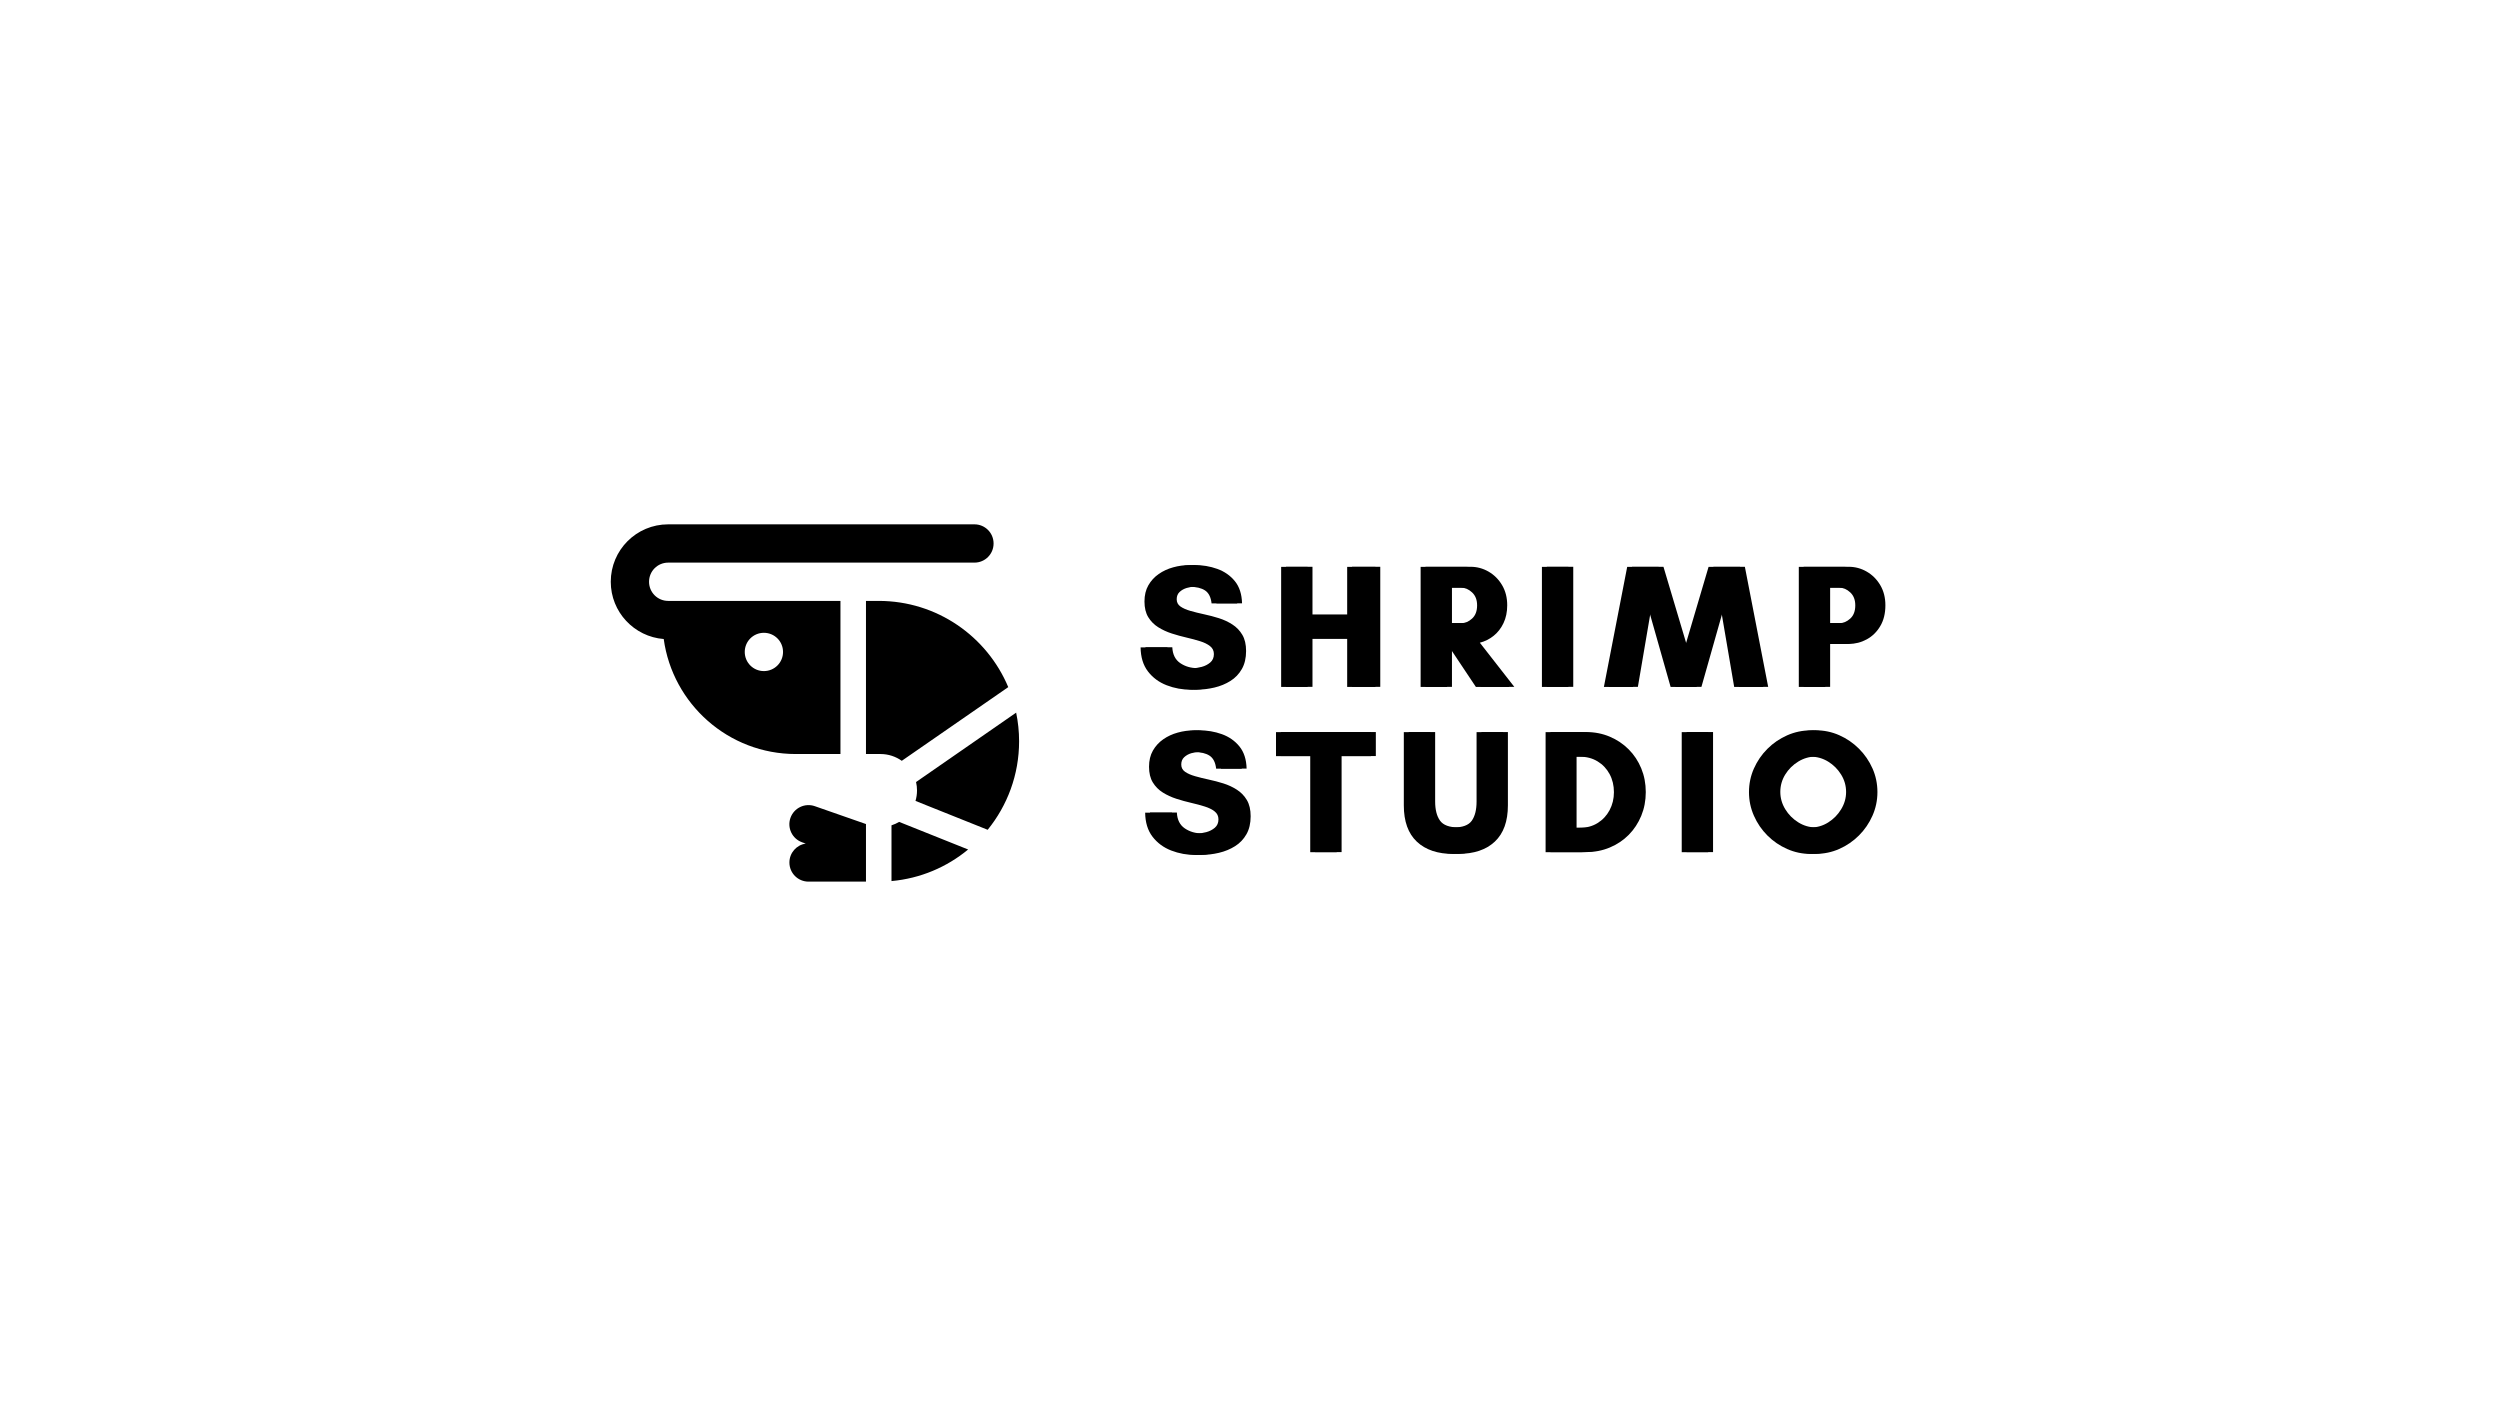
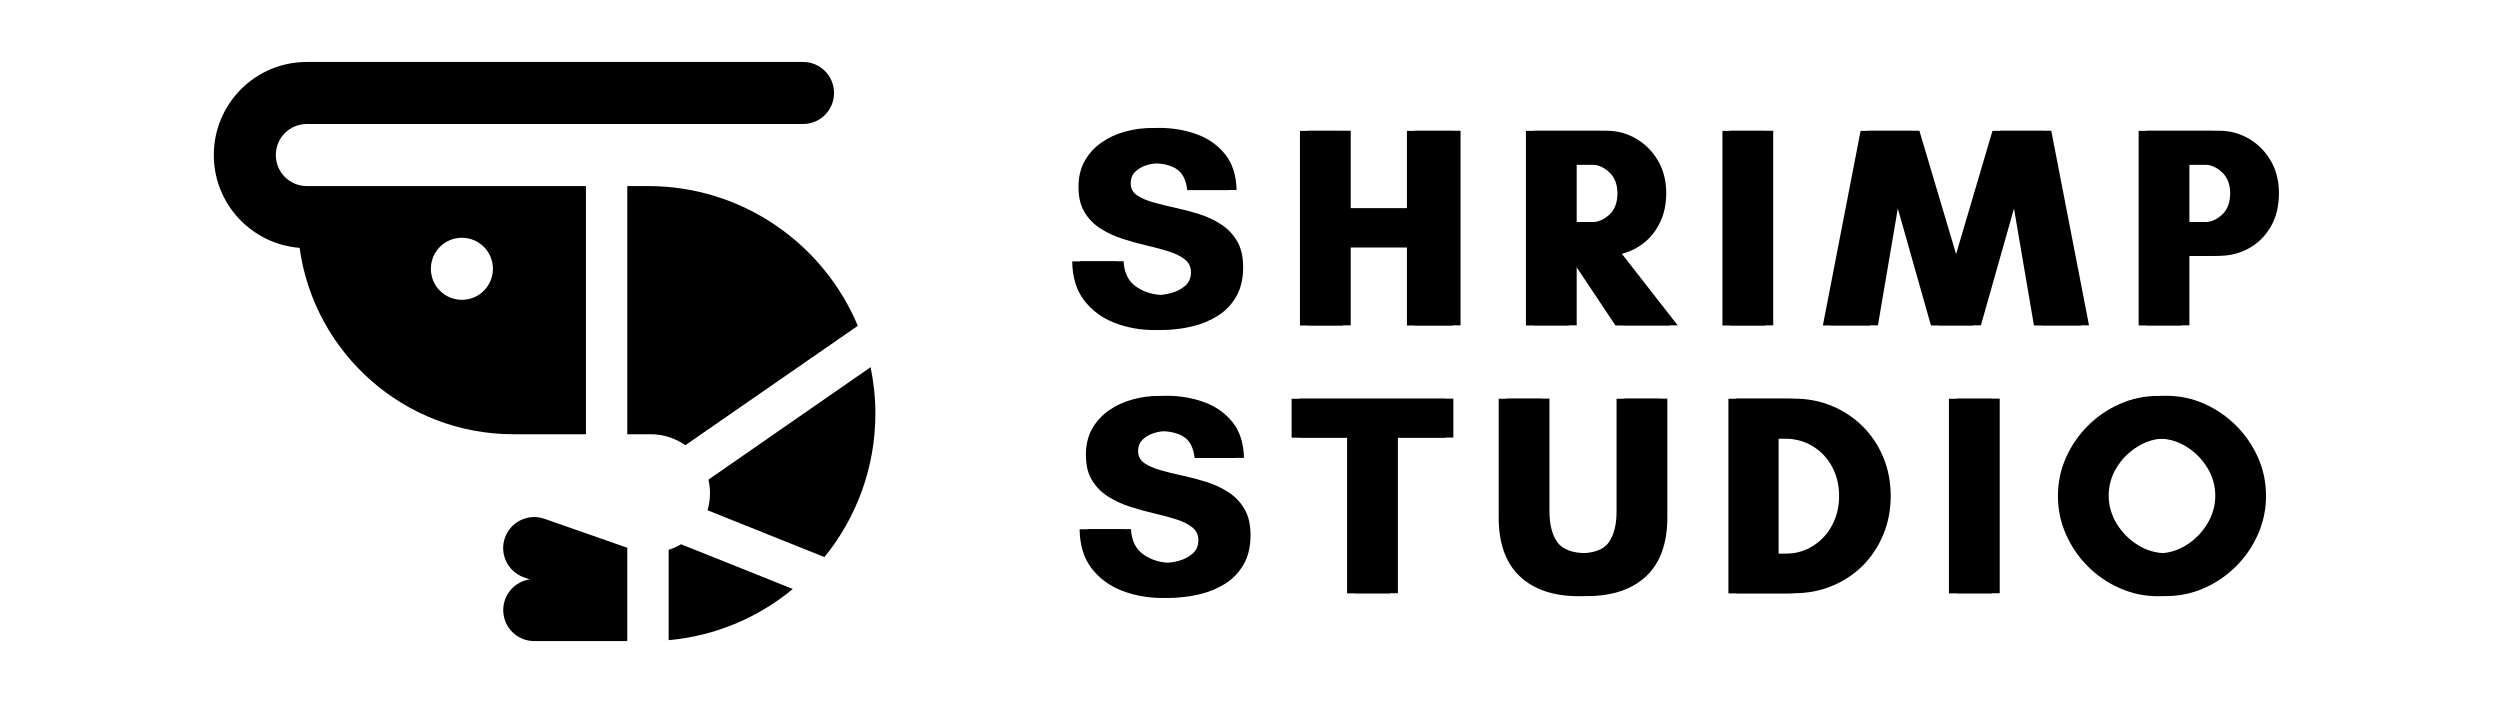
- <svg xmlns="http://www.w3.org/2000/svg" width="1920" zoomAndPan="magnify" viewBox="0 0 1440 810" height="1080" preserveAspectRatio="xMidYMid meet" version="1.0">
-   <defs>
-     <g />
-     <clipPath id="3c1bf7b2d8">
-       <rect x="0" width="455" y="0" height="217" />
-     </clipPath>
-   </defs>
-   <path fill="#000000" d="M 384.875 302.02 C 366.594 302.02 351.801 316.812 351.801 335.098 C 351.801 352.508 365.262 366.746 382.305 368.078 C 387.449 405.473 419.512 434.32 458.375 434.32 L 484.102 434.32 L 484.102 346.121 L 384.875 346.121 C 378.766 346.121 373.852 341.207 373.852 335.098 C 373.852 328.984 378.766 324.07 384.875 324.07 L 561.277 324.07 C 567.387 324.07 572.301 319.156 572.301 313.047 C 572.301 306.938 567.387 302.02 561.277 302.02 Z M 454.699 496.797 C 454.699 502.906 459.617 507.82 465.727 507.82 L 498.801 507.82 L 498.801 474.652 L 469.355 464.363 C 463.613 462.344 457.32 465.375 455.297 471.117 C 453.277 476.859 456.309 483.152 462.051 485.172 L 464.117 485.91 C 458.836 486.645 454.699 491.238 454.699 496.797 Z M 513.5 507.5 C 530.223 505.984 545.426 499.414 557.645 489.309 L 517.91 473.414 C 516.531 474.242 515.062 474.883 513.5 475.391 Z M 568.902 477.961 C 580.203 464.043 587 446.312 587 426.973 C 587 421.32 586.402 415.809 585.301 410.48 L 527.648 450.445 C 528.016 452.008 528.199 453.66 528.199 455.312 C 528.199 457.426 527.879 459.449 527.328 461.332 Z M 506.152 346.121 L 498.801 346.121 L 498.801 434.32 L 507.207 434.32 C 511.754 434.32 515.98 435.789 519.426 438.227 L 580.754 395.781 C 568.535 366.609 539.73 346.121 506.152 346.121 Z M 428.977 375.52 C 428.977 369.41 433.891 364.496 440 364.496 C 446.109 364.496 451.027 369.41 451.027 375.52 C 451.027 381.629 446.109 386.547 440 386.547 C 433.891 386.547 428.977 381.629 428.977 375.52 Z M 428.977 375.52 " fill-opacity="1" fill-rule="nonzero" />
-   <g transform="matrix(1, 0, 0, 1, 653, 303)">
-     <g clip-path="url(#3c1bf7b2d8)">
-       <g fill="#000000" fill-opacity="1">
-         <g transform="translate(0.934296, 92.67123)">
-           <g>
-             <path d="M 32.953 -10.781 C 34.578 -10.781 36.336 -11.035 38.234 -11.547 C 40.141 -12.055 41.785 -12.898 43.172 -14.078 C 44.566 -15.266 45.266 -16.879 45.266 -18.922 C 45.266 -20.816 44.535 -22.336 43.078 -23.484 C 41.617 -24.641 39.703 -25.586 37.328 -26.328 C 34.953 -27.078 32.359 -27.773 29.547 -28.422 C 26.734 -29.066 23.898 -29.848 21.047 -30.766 C 18.203 -31.68 15.594 -32.883 13.219 -34.375 C 10.844 -35.863 8.926 -37.797 7.469 -40.172 C 6.008 -42.547 5.281 -45.562 5.281 -49.219 C 5.281 -52.812 6.023 -55.914 7.516 -58.531 C 9.016 -61.145 11 -63.312 13.469 -65.031 C 15.945 -66.758 18.727 -68.047 21.812 -68.891 C 24.895 -69.742 28 -70.172 31.125 -70.172 C 35.863 -70.172 40.301 -69.426 44.438 -67.938 C 48.57 -66.445 51.945 -64.086 54.562 -60.859 C 57.176 -57.641 58.551 -53.391 58.688 -48.109 L 43.938 -48.109 C 43.531 -51.703 42.273 -54.191 40.172 -55.578 C 38.066 -56.973 35.117 -57.672 31.328 -57.672 C 29.898 -57.672 28.391 -57.43 26.797 -56.953 C 25.203 -56.473 23.844 -55.707 22.719 -54.656 C 21.602 -53.613 21.047 -52.207 21.047 -50.438 C 21.047 -48.676 21.773 -47.285 23.234 -46.266 C 24.691 -45.254 26.609 -44.41 28.984 -43.734 C 31.359 -43.055 33.969 -42.41 36.812 -41.797 C 39.664 -41.191 42.5 -40.445 45.312 -39.562 C 48.125 -38.676 50.719 -37.469 53.094 -35.938 C 55.469 -34.414 57.379 -32.438 58.828 -30 C 60.285 -27.562 61.016 -24.441 61.016 -20.641 C 61.016 -16.578 60.203 -13.117 58.578 -10.266 C 56.953 -7.422 54.766 -5.133 52.016 -3.406 C 49.273 -1.676 46.191 -0.406 42.766 0.406 C 39.336 1.219 35.863 1.625 32.344 1.625 C 27.258 1.625 22.492 0.758 18.047 -0.969 C 13.609 -2.695 10.016 -5.359 7.266 -8.953 C 4.523 -12.547 3.117 -17.156 3.047 -22.781 L 18.516 -22.781 C 18.711 -18.645 20.234 -15.609 23.078 -13.672 C 25.93 -11.742 29.223 -10.781 32.953 -10.781 Z M 32.953 -10.781 " />
-           </g>
-         </g>
-       </g>
-       <g fill="#000000" fill-opacity="1">
-         <g transform="translate(78.83217, 92.67123)">
-           <g>
-             <path d="M 44.141 -69.156 L 60.406 -69.156 L 60.406 0 L 44.141 0 L 44.141 -27.766 L 21.359 -27.766 L 21.359 0 L 6.109 0 L 6.109 -69.156 L 21.359 -69.156 L 21.359 -41.594 L 44.141 -41.594 Z M 44.141 -69.156 " />
-           </g>
-         </g>
-       </g>
-       <g fill="#000000" fill-opacity="1">
-         <g transform="translate(159.1705, 92.67123)">
-           <g>
-             <path d="M 21.359 -24.719 L 21.359 0 L 6.109 0 L 6.109 -69.156 L 32.031 -69.156 C 35.758 -69.156 39.234 -68.223 42.453 -66.359 C 45.68 -64.492 48.273 -61.898 50.234 -58.578 C 52.203 -55.254 53.188 -51.391 53.188 -46.984 C 53.188 -43.117 52.473 -39.691 51.047 -36.703 C 49.629 -33.723 47.734 -31.285 45.359 -29.391 C 42.984 -27.492 40.336 -26.172 37.422 -25.422 L 57.266 0 L 37.938 0 L 21.453 -24.719 Z M 29.5 -57.156 L 21.359 -57.156 L 21.359 -36.719 L 29.5 -36.719 C 31.727 -36.719 33.805 -37.598 35.734 -39.359 C 37.672 -41.117 38.641 -43.66 38.641 -46.984 C 38.641 -50.172 37.672 -52.66 35.734 -54.453 C 33.805 -56.254 31.727 -57.156 29.5 -57.156 Z M 29.5 -57.156 " />
-           </g>
-         </g>
-       </g>
-       <g fill="#000000" fill-opacity="1">
-         <g transform="translate(229.0351, 92.67123)">
-           <g>
-             <path d="M 21.359 0 L 6.109 0 L 6.109 -69.156 L 21.359 -69.156 Z M 21.359 0 " />
-           </g>
-         </g>
-       </g>
-       <g fill="#000000" fill-opacity="1">
-         <g transform="translate(270.3254, 92.67123)">
-           <g>
-             <path d="M 92.344 0 L 75.562 0 L 67.422 -47.703 L 53.906 0 L 38.953 0 L 25.422 -47.703 L 17.297 0 L 0.516 0 L 13.938 -69.156 L 32.031 -69.156 L 46.484 -20.641 L 60.812 -69.156 L 78.922 -69.156 Z M 92.344 0 " />
-           </g>
-         </g>
-       </g>
-       <g fill="#000000" fill-opacity="1">
-         <g transform="translate(377.0009, 92.67123)">
-           <g>
-             <path d="M 21.359 -24.719 L 21.359 0 L 6.109 0 L 6.109 -69.156 L 32.031 -69.156 C 35.758 -69.156 39.234 -68.223 42.453 -66.359 C 45.68 -64.492 48.273 -61.898 50.234 -58.578 C 52.203 -55.254 53.188 -51.391 53.188 -46.984 C 53.188 -42.305 52.203 -38.305 50.234 -34.984 C 48.273 -31.66 45.68 -29.117 42.453 -27.359 C 39.234 -25.598 35.758 -24.719 32.031 -24.719 Z M 29.5 -57.156 L 21.359 -57.156 L 21.359 -36.719 L 29.5 -36.719 C 31.727 -36.719 33.805 -37.598 35.734 -39.359 C 37.672 -41.117 38.641 -43.66 38.641 -46.984 C 38.641 -50.172 37.672 -52.66 35.734 -54.453 C 33.805 -56.254 31.727 -57.156 29.5 -57.156 Z M 29.5 -57.156 " />
-           </g>
-         </g>
-       </g>
-       <g fill="#000000" fill-opacity="1">
-         <g transform="translate(3.562021, 187.8643)">
-           <g>
-             <path d="M 32.953 -10.781 C 34.578 -10.781 36.336 -11.035 38.234 -11.547 C 40.141 -12.055 41.785 -12.898 43.172 -14.078 C 44.566 -15.266 45.266 -16.879 45.266 -18.922 C 45.266 -20.816 44.535 -22.336 43.078 -23.484 C 41.617 -24.641 39.703 -25.586 37.328 -26.328 C 34.953 -27.078 32.359 -27.773 29.547 -28.422 C 26.734 -29.066 23.898 -29.848 21.047 -30.766 C 18.203 -31.68 15.594 -32.883 13.219 -34.375 C 10.844 -35.863 8.926 -37.797 7.469 -40.172 C 6.008 -42.547 5.281 -45.562 5.281 -49.219 C 5.281 -52.812 6.023 -55.914 7.516 -58.531 C 9.016 -61.145 11 -63.312 13.469 -65.031 C 15.945 -66.758 18.727 -68.047 21.812 -68.891 C 24.895 -69.742 28 -70.172 31.125 -70.172 C 35.863 -70.172 40.301 -69.426 44.438 -67.938 C 48.57 -66.445 51.945 -64.086 54.562 -60.859 C 57.176 -57.641 58.551 -53.391 58.688 -48.109 L 43.938 -48.109 C 43.531 -51.703 42.273 -54.191 40.172 -55.578 C 38.066 -56.973 35.117 -57.672 31.328 -57.672 C 29.898 -57.672 28.391 -57.43 26.797 -56.953 C 25.203 -56.473 23.844 -55.707 22.719 -54.656 C 21.602 -53.613 21.047 -52.207 21.047 -50.438 C 21.047 -48.676 21.773 -47.285 23.234 -46.266 C 24.691 -45.254 26.609 -44.41 28.984 -43.734 C 31.359 -43.055 33.969 -42.41 36.812 -41.797 C 39.664 -41.191 42.5 -40.445 45.312 -39.562 C 48.125 -38.676 50.719 -37.469 53.094 -35.938 C 55.469 -34.414 57.379 -32.438 58.828 -30 C 60.285 -27.562 61.016 -24.441 61.016 -20.641 C 61.016 -16.578 60.203 -13.117 58.578 -10.266 C 56.953 -7.422 54.766 -5.133 52.016 -3.406 C 49.273 -1.676 46.191 -0.406 42.766 0.406 C 39.336 1.219 35.863 1.625 32.344 1.625 C 27.258 1.625 22.492 0.758 18.047 -0.969 C 13.609 -2.695 10.016 -5.359 7.266 -8.953 C 4.523 -12.547 3.117 -17.156 3.047 -22.781 L 18.516 -22.781 C 18.711 -18.645 20.234 -15.609 23.078 -13.672 C 25.93 -11.742 29.223 -10.781 32.953 -10.781 Z M 32.953 -10.781 " />
-           </g>
-         </g>
-       </g>
-       <g fill="#000000" fill-opacity="1">
-         <g transform="translate(81.45989, 187.8643)">
-           <g>
-             <path d="M 35.5 -55.328 L 35.5 0 L 20.234 0 L 20.234 -55.328 L 0.516 -55.328 L 0.516 -69.156 L 55.219 -69.156 L 55.219 -55.328 Z M 35.5 -55.328 " />
-           </g>
-         </g>
-       </g>
-       <g fill="#000000" fill-opacity="1">
-         <g transform="translate(151.0194, 187.8643)">
-           <g>
-             <path d="M 46.484 -69.156 L 61.734 -69.156 L 61.734 -26.953 C 61.734 -17.734 59.223 -10.766 54.203 -6.047 C 49.191 -1.336 42.176 1.016 33.156 1.016 C 24.133 1.016 17.113 -1.336 12.094 -6.047 C 7.082 -10.766 4.578 -17.734 4.578 -26.953 L 4.578 -69.156 L 19.828 -69.156 L 19.828 -29.188 C 19.828 -24.438 20.758 -20.754 22.625 -18.141 C 24.488 -15.535 28 -14.234 33.156 -14.234 C 38.375 -14.234 41.898 -15.535 43.734 -18.141 C 45.566 -20.754 46.484 -24.438 46.484 -29.188 Z M 46.484 -69.156 " />
-           </g>
-         </g>
-       </g>
-       <g fill="#000000" fill-opacity="1">
-         <g transform="translate(231.1544, 187.8643)">
-           <g>
-             <path d="M 21.156 -14.031 L 25.734 -14.031 C 29.66 -14.031 33.098 -14.945 36.047 -16.781 C 39.004 -18.613 41.312 -21.086 42.969 -24.203 C 44.633 -27.328 45.469 -30.785 45.469 -34.578 C 45.469 -38.441 44.633 -41.914 42.969 -45 C 41.312 -48.082 39.004 -50.52 36.047 -52.312 C 33.098 -54.113 29.66 -55.016 25.734 -55.016 L 21.156 -55.016 Z M 6.109 -69.156 L 26.641 -69.156 C 31.523 -69.156 36.051 -68.273 40.219 -66.516 C 44.395 -64.754 48.039 -62.312 51.156 -59.188 C 54.27 -56.07 56.691 -52.41 58.422 -48.203 C 60.148 -44.004 61.016 -39.461 61.016 -34.578 C 61.016 -29.691 60.148 -25.145 58.422 -20.938 C 56.691 -16.738 54.285 -13.078 51.203 -9.953 C 48.117 -6.836 44.473 -4.398 40.266 -2.641 C 36.066 -0.879 31.523 0 26.641 0 L 6.109 0 Z M 6.109 -69.156 " />
-           </g>
-         </g>
-       </g>
-       <g fill="#000000" fill-opacity="1">
-         <g transform="translate(309.5607, 187.8643)">
-           <g>
-             <path d="M 21.359 0 L 6.109 0 L 6.109 -69.156 L 21.359 -69.156 Z M 21.359 0 " />
-           </g>
-         </g>
-       </g>
-       <g fill="#000000" fill-opacity="1">
-         <g transform="translate(350.851, 187.8643)">
-           <g>
-             <path d="M 59.5 -34.688 C 59.5 -38.281 58.547 -41.617 56.641 -44.703 C 54.742 -47.785 52.254 -50.273 49.172 -52.172 C 46.086 -54.066 42.75 -55.016 39.156 -55.016 C 35.625 -55.016 32.301 -54.066 29.188 -52.172 C 26.07 -50.273 23.562 -47.785 21.656 -44.703 C 19.758 -41.617 18.812 -38.281 18.812 -34.688 C 18.812 -31.156 19.758 -27.828 21.656 -24.703 C 23.562 -21.586 26.07 -19.062 29.188 -17.125 C 32.301 -15.195 35.625 -14.234 39.156 -14.234 C 42.75 -14.234 46.086 -15.195 49.172 -17.125 C 52.254 -19.062 54.742 -21.586 56.641 -24.703 C 58.547 -27.828 59.5 -31.156 59.5 -34.688 Z M 74.75 -34.578 C 74.75 -29.828 73.801 -25.301 71.906 -21 C 70.008 -16.695 67.414 -12.898 64.125 -9.609 C 60.832 -6.316 57.051 -3.723 52.781 -1.828 C 48.508 0.066 43.969 1.016 39.156 1.016 C 34.406 1.016 29.879 0.066 25.578 -1.828 C 21.273 -3.723 17.477 -6.316 14.188 -9.609 C 10.895 -12.898 8.301 -16.695 6.406 -21 C 4.508 -25.301 3.562 -29.828 3.562 -34.578 C 3.562 -39.391 4.508 -43.93 6.406 -48.203 C 8.301 -52.473 10.895 -56.254 14.188 -59.547 C 17.477 -62.836 21.273 -65.43 25.578 -67.328 C 29.879 -69.223 34.406 -70.172 39.156 -70.172 C 43.969 -70.172 48.508 -69.223 52.781 -67.328 C 57.051 -65.43 60.832 -62.836 64.125 -59.547 C 67.414 -56.254 70.008 -52.473 71.906 -48.203 C 73.801 -43.93 74.75 -39.391 74.75 -34.578 Z M 74.75 -34.578 " />
-           </g>
-         </g>
-       </g>
-       <g fill="#000000" fill-opacity="1">
-         <g transform="translate(3.731327, 92.62242)">
-           <g>
-             <path d="M 32.953 -10.781 C 34.578 -10.781 36.336 -11.035 38.234 -11.547 C 40.141 -12.055 41.785 -12.898 43.172 -14.078 C 44.566 -15.266 45.266 -16.879 45.266 -18.922 C 45.266 -20.816 44.535 -22.336 43.078 -23.484 C 41.617 -24.641 39.703 -25.586 37.328 -26.328 C 34.953 -27.078 32.359 -27.773 29.547 -28.422 C 26.734 -29.066 23.898 -29.848 21.047 -30.766 C 18.203 -31.68 15.594 -32.883 13.219 -34.375 C 10.844 -35.863 8.926 -37.797 7.469 -40.172 C 6.008 -42.547 5.281 -45.562 5.281 -49.219 C 5.281 -52.812 6.023 -55.914 7.516 -58.531 C 9.016 -61.145 11 -63.312 13.469 -65.031 C 15.945 -66.758 18.727 -68.047 21.812 -68.891 C 24.895 -69.742 28 -70.172 31.125 -70.172 C 35.863 -70.172 40.301 -69.426 44.438 -67.938 C 48.57 -66.445 51.945 -64.086 54.562 -60.859 C 57.176 -57.641 58.551 -53.391 58.688 -48.109 L 43.938 -48.109 C 43.531 -51.703 42.273 -54.191 40.172 -55.578 C 38.066 -56.973 35.117 -57.672 31.328 -57.672 C 29.898 -57.672 28.391 -57.43 26.797 -56.953 C 25.203 -56.473 23.844 -55.707 22.719 -54.656 C 21.602 -53.613 21.047 -52.207 21.047 -50.438 C 21.047 -48.676 21.773 -47.285 23.234 -46.266 C 24.691 -45.254 26.609 -44.41 28.984 -43.734 C 31.359 -43.055 33.969 -42.41 36.812 -41.797 C 39.664 -41.191 42.5 -40.445 45.312 -39.562 C 48.125 -38.676 50.719 -37.469 53.094 -35.938 C 55.469 -34.414 57.379 -32.438 58.828 -30 C 60.285 -27.562 61.016 -24.441 61.016 -20.641 C 61.016 -16.578 60.203 -13.117 58.578 -10.266 C 56.953 -7.422 54.766 -5.133 52.016 -3.406 C 49.273 -1.676 46.191 -0.406 42.766 0.406 C 39.336 1.219 35.863 1.625 32.344 1.625 C 27.258 1.625 22.492 0.758 18.047 -0.969 C 13.609 -2.695 10.016 -5.359 7.266 -8.953 C 4.523 -12.547 3.117 -17.156 3.047 -22.781 L 18.516 -22.781 C 18.711 -18.645 20.234 -15.609 23.078 -13.672 C 25.93 -11.742 29.223 -10.781 32.953 -10.781 Z M 32.953 -10.781 " />
-           </g>
-         </g>
-       </g>
-       <g fill="#000000" fill-opacity="1">
-         <g transform="translate(81.6292, 92.62242)">
-           <g>
-             <path d="M 44.141 -69.156 L 60.406 -69.156 L 60.406 0 L 44.141 0 L 44.141 -27.766 L 21.359 -27.766 L 21.359 0 L 6.109 0 L 6.109 -69.156 L 21.359 -69.156 L 21.359 -41.594 L 44.141 -41.594 Z M 44.141 -69.156 " />
-           </g>
-         </g>
-       </g>
-       <g fill="#000000" fill-opacity="1">
-         <g transform="translate(161.9676, 92.62242)">
-           <g>
-             <path d="M 21.359 -24.719 L 21.359 0 L 6.109 0 L 6.109 -69.156 L 32.031 -69.156 C 35.758 -69.156 39.234 -68.223 42.453 -66.359 C 45.68 -64.492 48.273 -61.898 50.234 -58.578 C 52.203 -55.254 53.188 -51.391 53.188 -46.984 C 53.188 -43.117 52.473 -39.691 51.047 -36.703 C 49.629 -33.723 47.734 -31.285 45.359 -29.391 C 42.984 -27.492 40.336 -26.172 37.422 -25.422 L 57.266 0 L 37.938 0 L 21.453 -24.719 Z M 29.5 -57.156 L 21.359 -57.156 L 21.359 -36.719 L 29.5 -36.719 C 31.727 -36.719 33.805 -37.598 35.734 -39.359 C 37.672 -41.117 38.641 -43.66 38.641 -46.984 C 38.641 -50.172 37.672 -52.66 35.734 -54.453 C 33.805 -56.254 31.727 -57.156 29.5 -57.156 Z M 29.5 -57.156 " />
-           </g>
-         </g>
-       </g>
-       <g fill="#000000" fill-opacity="1">
-         <g transform="translate(231.8321, 92.62242)">
-           <g>
-             <path d="M 21.359 0 L 6.109 0 L 6.109 -69.156 L 21.359 -69.156 Z M 21.359 0 " />
-           </g>
-         </g>
-       </g>
-       <g fill="#000000" fill-opacity="1">
-         <g transform="translate(273.1224, 92.62242)">
-           <g>
-             <path d="M 92.344 0 L 75.562 0 L 67.422 -47.703 L 53.906 0 L 38.953 0 L 25.422 -47.703 L 17.297 0 L 0.516 0 L 13.938 -69.156 L 32.031 -69.156 L 46.484 -20.641 L 60.812 -69.156 L 78.922 -69.156 Z M 92.344 0 " />
-           </g>
-         </g>
-       </g>
-       <g fill="#000000" fill-opacity="1">
-         <g transform="translate(379.7979, 92.62242)">
-           <g>
-             <path d="M 21.359 -24.719 L 21.359 0 L 6.109 0 L 6.109 -69.156 L 32.031 -69.156 C 35.758 -69.156 39.234 -68.223 42.453 -66.359 C 45.68 -64.492 48.273 -61.898 50.234 -58.578 C 52.203 -55.254 53.188 -51.391 53.188 -46.984 C 53.188 -42.305 52.203 -38.305 50.234 -34.984 C 48.273 -31.66 45.68 -29.117 42.453 -27.359 C 39.234 -25.598 35.758 -24.719 32.031 -24.719 Z M 29.5 -57.156 L 21.359 -57.156 L 21.359 -36.719 L 29.5 -36.719 C 31.727 -36.719 33.805 -37.598 35.734 -39.359 C 37.672 -41.117 38.641 -43.66 38.641 -46.984 C 38.641 -50.172 37.672 -52.66 35.734 -54.453 C 33.805 -56.254 31.727 -57.156 29.5 -57.156 Z M 29.5 -57.156 " />
-           </g>
-         </g>
-       </g>
-       <g fill="#000000" fill-opacity="1">
-         <g transform="translate(6.359052, 187.8155)">
-           <g>
-             <path d="M 32.953 -10.781 C 34.578 -10.781 36.336 -11.035 38.234 -11.547 C 40.141 -12.055 41.785 -12.898 43.172 -14.078 C 44.566 -15.266 45.266 -16.879 45.266 -18.922 C 45.266 -20.816 44.535 -22.336 43.078 -23.484 C 41.617 -24.641 39.703 -25.586 37.328 -26.328 C 34.953 -27.078 32.359 -27.773 29.547 -28.422 C 26.734 -29.066 23.898 -29.848 21.047 -30.766 C 18.203 -31.68 15.594 -32.883 13.219 -34.375 C 10.844 -35.863 8.926 -37.797 7.469 -40.172 C 6.008 -42.547 5.281 -45.562 5.281 -49.219 C 5.281 -52.812 6.023 -55.914 7.516 -58.531 C 9.016 -61.145 11 -63.312 13.469 -65.031 C 15.945 -66.758 18.727 -68.047 21.812 -68.891 C 24.895 -69.742 28 -70.172 31.125 -70.172 C 35.863 -70.172 40.301 -69.426 44.438 -67.938 C 48.57 -66.445 51.945 -64.086 54.562 -60.859 C 57.176 -57.641 58.551 -53.391 58.688 -48.109 L 43.938 -48.109 C 43.531 -51.703 42.273 -54.191 40.172 -55.578 C 38.066 -56.973 35.117 -57.672 31.328 -57.672 C 29.898 -57.672 28.391 -57.43 26.797 -56.953 C 25.203 -56.473 23.844 -55.707 22.719 -54.656 C 21.602 -53.613 21.047 -52.207 21.047 -50.438 C 21.047 -48.676 21.773 -47.285 23.234 -46.266 C 24.691 -45.254 26.609 -44.41 28.984 -43.734 C 31.359 -43.055 33.969 -42.41 36.812 -41.797 C 39.664 -41.191 42.5 -40.445 45.312 -39.562 C 48.125 -38.676 50.719 -37.469 53.094 -35.938 C 55.469 -34.414 57.379 -32.438 58.828 -30 C 60.285 -27.562 61.016 -24.441 61.016 -20.641 C 61.016 -16.578 60.203 -13.117 58.578 -10.266 C 56.953 -7.422 54.766 -5.133 52.016 -3.406 C 49.273 -1.676 46.191 -0.406 42.766 0.406 C 39.336 1.219 35.863 1.625 32.344 1.625 C 27.258 1.625 22.492 0.758 18.047 -0.969 C 13.609 -2.695 10.016 -5.359 7.266 -8.953 C 4.523 -12.547 3.117 -17.156 3.047 -22.781 L 18.516 -22.781 C 18.711 -18.645 20.234 -15.609 23.078 -13.672 C 25.93 -11.742 29.223 -10.781 32.953 -10.781 Z M 32.953 -10.781 " />
-           </g>
-         </g>
-       </g>
-       <g fill="#000000" fill-opacity="1">
-         <g transform="translate(84.25692, 187.8155)">
-           <g>
-             <path d="M 35.5 -55.328 L 35.5 0 L 20.234 0 L 20.234 -55.328 L 0.516 -55.328 L 0.516 -69.156 L 55.219 -69.156 L 55.219 -55.328 Z M 35.5 -55.328 " />
-           </g>
-         </g>
-       </g>
-       <g fill="#000000" fill-opacity="1">
-         <g transform="translate(153.8164, 187.8155)">
-           <g>
-             <path d="M 46.484 -69.156 L 61.734 -69.156 L 61.734 -26.953 C 61.734 -17.734 59.223 -10.766 54.203 -6.047 C 49.191 -1.336 42.176 1.016 33.156 1.016 C 24.133 1.016 17.113 -1.336 12.094 -6.047 C 7.082 -10.766 4.578 -17.734 4.578 -26.953 L 4.578 -69.156 L 19.828 -69.156 L 19.828 -29.188 C 19.828 -24.438 20.758 -20.754 22.625 -18.141 C 24.488 -15.535 28 -14.234 33.156 -14.234 C 38.375 -14.234 41.898 -15.535 43.734 -18.141 C 45.566 -20.754 46.484 -24.438 46.484 -29.188 Z M 46.484 -69.156 " />
-           </g>
-         </g>
-       </g>
-       <g fill="#000000" fill-opacity="1">
-         <g transform="translate(233.9514, 187.8155)">
-           <g>
-             <path d="M 21.156 -14.031 L 25.734 -14.031 C 29.66 -14.031 33.098 -14.945 36.047 -16.781 C 39.004 -18.613 41.312 -21.086 42.969 -24.203 C 44.633 -27.328 45.469 -30.785 45.469 -34.578 C 45.469 -38.441 44.633 -41.914 42.969 -45 C 41.312 -48.082 39.004 -50.52 36.047 -52.312 C 33.098 -54.113 29.66 -55.016 25.734 -55.016 L 21.156 -55.016 Z M 6.109 -69.156 L 26.641 -69.156 C 31.523 -69.156 36.051 -68.273 40.219 -66.516 C 44.395 -64.754 48.039 -62.312 51.156 -59.188 C 54.27 -56.07 56.691 -52.41 58.422 -48.203 C 60.148 -44.004 61.016 -39.461 61.016 -34.578 C 61.016 -29.691 60.148 -25.145 58.422 -20.938 C 56.691 -16.738 54.285 -13.078 51.203 -9.953 C 48.117 -6.836 44.473 -4.398 40.266 -2.641 C 36.066 -0.879 31.523 0 26.641 0 L 6.109 0 Z M 6.109 -69.156 " />
-           </g>
-         </g>
-       </g>
-       <g fill="#000000" fill-opacity="1">
-         <g transform="translate(312.3577, 187.8155)">
-           <g>
-             <path d="M 21.359 0 L 6.109 0 L 6.109 -69.156 L 21.359 -69.156 Z M 21.359 0 " />
-           </g>
-         </g>
-       </g>
-       <g fill="#000000" fill-opacity="1">
-         <g transform="translate(353.648, 187.8155)">
-           <g>
-             <path d="M 59.5 -34.688 C 59.5 -38.281 58.547 -41.617 56.641 -44.703 C 54.742 -47.785 52.254 -50.273 49.172 -52.172 C 46.086 -54.066 42.75 -55.016 39.156 -55.016 C 35.625 -55.016 32.301 -54.066 29.188 -52.172 C 26.07 -50.273 23.562 -47.785 21.656 -44.703 C 19.758 -41.617 18.812 -38.281 18.812 -34.688 C 18.812 -31.156 19.758 -27.828 21.656 -24.703 C 23.562 -21.586 26.07 -19.062 29.188 -17.125 C 32.301 -15.195 35.625 -14.234 39.156 -14.234 C 42.75 -14.234 46.086 -15.195 49.172 -17.125 C 52.254 -19.062 54.742 -21.586 56.641 -24.703 C 58.547 -27.828 59.5 -31.156 59.5 -34.688 Z M 74.75 -34.578 C 74.75 -29.828 73.801 -25.301 71.906 -21 C 70.008 -16.695 67.414 -12.898 64.125 -9.609 C 60.832 -6.316 57.051 -3.723 52.781 -1.828 C 48.508 0.066 43.969 1.016 39.156 1.016 C 34.406 1.016 29.879 0.066 25.578 -1.828 C 21.273 -3.723 17.477 -6.316 14.188 -9.609 C 10.895 -12.898 8.301 -16.695 6.406 -21 C 4.508 -25.301 3.562 -29.828 3.562 -34.578 C 3.562 -39.391 4.508 -43.93 6.406 -48.203 C 8.301 -52.473 10.895 -56.254 14.188 -59.547 C 17.477 -62.836 21.273 -65.43 25.578 -67.328 C 29.879 -69.223 34.406 -70.172 39.156 -70.172 C 43.969 -70.172 48.508 -69.223 52.781 -67.328 C 57.051 -65.43 60.832 -62.836 64.125 -59.547 C 67.414 -56.254 70.008 -52.473 71.906 -48.203 C 73.801 -43.93 74.75 -39.391 74.75 -34.578 Z M 74.75 -34.578 " />
-           </g>
-         </g>
-       </g>
-     </g>
-   </g>
+ <svg xmlns="http://www.w3.org/2000/svg" width="1440" zoomAndPan="magnify" viewBox="0 0 1080 303.75" height="405" preserveAspectRatio="xMidYMid meet" version="1.0">
+   <path fill="#000000" d="M 132.551 26.766 C 110.34 26.766 92.363 44.746 92.363 66.977 C 92.363 88.141 108.719 105.449 129.43 107.07 C 135.68 152.527 174.641 187.598 221.867 187.598 L 253.125 187.598 L 253.125 80.379 L 132.551 80.379 C 125.129 80.379 119.156 74.402 119.156 66.977 C 119.156 59.543 125.129 53.57 132.551 53.57 L 346.906 53.57 C 354.332 53.57 360.301 47.598 360.301 40.172 C 360.301 32.742 354.332 26.766 346.906 26.766 Z M 217.398 263.551 C 217.398 270.977 223.375 276.949 230.797 276.949 L 270.988 276.949 L 270.988 236.629 L 235.207 224.121 C 228.23 221.664 220.582 225.352 218.125 232.332 C 215.672 239.312 219.355 246.961 226.332 249.418 L 228.844 250.312 C 222.426 251.207 217.398 256.793 217.398 263.551 Z M 288.852 276.559 C 309.172 274.719 327.645 266.73 342.492 254.445 L 294.211 235.125 C 292.535 236.129 290.75 236.91 288.852 237.527 Z M 356.172 240.652 C 369.902 223.73 378.164 202.176 378.164 178.664 C 378.164 171.793 377.438 165.094 376.098 158.617 L 306.043 207.199 C 306.488 209.102 306.711 211.109 306.711 213.117 C 306.711 215.688 306.324 218.148 305.652 220.434 Z M 279.922 80.379 L 270.988 80.379 L 270.988 187.598 L 281.203 187.598 C 286.727 187.598 291.863 189.383 296.051 192.348 L 370.574 140.746 C 355.727 105.285 320.723 80.379 279.922 80.379 Z M 186.141 116.117 C 186.141 108.688 192.113 102.715 199.535 102.715 C 206.961 102.715 212.938 108.688 212.938 116.117 C 212.938 123.543 206.961 129.523 199.535 129.523 C 192.113 129.523 186.141 123.543 186.141 116.117 Z M 186.141 116.117 " fill-opacity="1" fill-rule="nonzero" />
+   <path fill="#000000" d="M 499.539 127.508 C 501.516 127.508 503.652 127.199 505.957 126.578 C 508.273 125.961 510.273 124.934 511.957 123.5 C 513.652 122.055 514.504 120.094 514.504 117.609 C 514.504 115.309 513.613 113.461 511.844 112.066 C 510.07 110.66 507.742 109.512 504.855 108.609 C 501.973 107.695 498.82 106.852 495.402 106.062 C 491.984 105.277 488.539 104.328 485.074 103.215 C 481.617 102.102 478.445 100.641 475.562 98.824 C 472.676 97.016 470.344 94.664 468.574 91.777 C 466.797 88.891 465.914 85.227 465.914 80.781 C 465.914 76.41 466.816 72.641 468.629 69.461 C 470.453 66.281 472.863 63.648 475.863 61.559 C 478.875 59.457 482.254 57.891 486.004 56.867 C 489.75 55.832 493.523 55.309 497.32 55.309 C 503.078 55.309 508.469 56.215 513.496 58.023 C 518.52 59.84 522.617 62.707 525.801 66.629 C 528.977 70.543 530.645 75.707 530.812 82.129 L 512.887 82.129 C 512.395 77.762 510.867 74.734 508.312 73.051 C 505.754 71.355 502.172 70.504 497.566 70.504 C 495.828 70.504 493.996 70.797 492.059 71.379 C 490.125 71.961 488.473 72.895 487.105 74.172 C 485.746 75.438 485.074 77.148 485.074 79.297 C 485.074 81.441 485.957 83.133 487.73 84.371 C 489.5 85.602 491.832 86.625 494.719 87.449 C 497.605 88.273 500.773 89.059 504.23 89.805 C 507.695 90.539 511.141 91.445 514.559 92.52 C 517.977 93.598 521.129 95.062 524.016 96.926 C 526.898 98.777 529.223 101.18 530.984 104.145 C 532.754 107.105 533.641 110.902 533.641 115.523 C 533.641 120.461 532.652 124.668 530.68 128.133 C 528.703 131.59 526.047 134.375 522.703 136.473 C 519.371 138.578 515.629 140.121 511.465 141.109 C 507.297 142.094 503.078 142.59 498.801 142.59 C 492.621 142.59 486.828 141.535 481.426 139.438 C 476.035 137.336 471.668 134.098 468.328 129.73 C 464.996 125.359 463.285 119.758 463.199 112.918 L 481.996 112.918 C 482.234 117.949 484.086 121.637 487.543 123.992 C 491.008 126.34 495.008 127.508 499.539 127.508 Z M 499.539 127.508 " fill-opacity="1" fill-rule="nonzero" />
+   <path fill="#000000" d="M 607.793 56.543 L 627.559 56.543 L 627.559 140.613 L 607.793 140.613 L 607.793 106.859 L 580.109 106.859 L 580.109 140.613 L 561.578 140.613 L 561.578 56.543 L 580.109 56.543 L 580.109 90.051 L 607.793 90.051 Z M 607.793 56.543 " fill-opacity="1" fill-rule="nonzero" />
+   <path fill="#000000" d="M 677.73 110.562 L 677.73 140.613 L 659.203 140.613 L 659.203 56.543 L 690.699 56.543 C 695.227 56.543 699.453 57.68 703.363 59.941 C 707.285 62.211 710.438 65.367 712.82 69.402 C 715.211 73.445 716.406 78.141 716.406 83.496 C 716.406 88.199 715.539 92.363 713.809 95.996 C 712.082 99.617 709.781 102.582 706.895 104.883 C 704.008 107.191 700.793 108.797 697.25 109.711 L 721.363 140.613 L 697.879 140.613 L 677.848 110.562 Z M 687.625 71.133 L 677.73 71.133 L 677.73 95.977 L 687.625 95.977 C 690.328 95.977 692.855 94.906 695.199 92.766 C 697.555 90.629 698.73 87.539 698.73 83.496 C 698.73 79.621 697.555 76.598 695.199 74.418 C 692.855 72.227 690.328 71.133 687.625 71.133 Z M 687.625 71.133 " fill-opacity="1" fill-rule="nonzero" />
+   <path fill="#000000" d="M 744.098 56.543 L 762.629 56.543 L 762.629 140.613 L 744.098 140.613 Z M 744.098 56.543 " fill-opacity="1" fill-rule="nonzero" />
+   <path fill="#000000" d="M 899.059 140.613 L 878.664 140.613 L 868.773 82.621 L 852.352 140.613 L 834.18 140.613 L 817.738 82.621 L 807.863 140.613 L 787.473 140.613 L 803.781 56.543 L 825.77 56.543 L 843.332 115.523 L 860.742 56.543 L 882.746 56.543 Z M 899.059 140.613 " fill-opacity="1" fill-rule="nonzero" />
+   <path fill="#000000" d="M 942.426 110.562 L 942.426 140.613 L 923.895 140.613 L 923.895 56.543 L 955.395 56.543 C 959.922 56.543 964.148 57.68 968.059 59.941 C 971.98 62.211 975.133 65.367 977.516 69.402 C 979.906 73.445 981.102 78.141 981.102 83.496 C 981.102 89.184 979.906 94.047 977.516 98.086 C 975.133 102.125 971.98 105.219 968.059 107.355 C 964.148 109.496 959.922 110.562 955.395 110.562 Z M 952.32 71.133 L 942.426 71.133 L 942.426 95.977 L 952.32 95.977 C 955.023 95.977 957.551 94.906 959.895 92.766 C 962.25 90.629 963.426 87.539 963.426 83.496 C 963.426 79.621 962.25 76.598 959.895 74.418 C 957.551 72.227 955.023 71.133 952.32 71.133 Z M 952.32 71.133 " fill-opacity="1" fill-rule="nonzero" />
+   <path fill="#000000" d="M 502.734 243.23 C 504.707 243.23 506.844 242.922 509.152 242.301 C 511.469 241.684 513.465 240.656 515.152 239.223 C 516.844 237.777 517.695 235.816 517.695 233.336 C 517.695 231.031 516.809 229.184 515.035 227.789 C 513.262 226.383 510.938 225.234 508.051 224.332 C 505.164 223.418 502.012 222.574 498.594 221.785 C 495.176 221 491.73 220.051 488.266 218.938 C 484.809 217.824 481.641 216.363 478.754 214.547 C 475.867 212.738 473.535 210.387 471.766 207.5 C 469.992 204.613 469.109 200.949 469.109 196.504 C 469.109 192.133 470.012 188.363 471.824 185.184 C 473.645 182.004 476.059 179.371 479.059 177.281 C 482.066 175.18 485.445 173.613 489.195 172.59 C 492.941 171.555 496.715 171.031 500.512 171.031 C 506.27 171.031 511.664 171.938 516.688 173.746 C 521.711 175.562 525.812 178.43 528.992 182.352 C 532.168 186.266 533.84 191.434 534.004 197.852 L 516.082 197.852 C 515.586 193.484 514.059 190.457 511.504 188.773 C 508.945 187.078 505.363 186.227 500.758 186.227 C 499.023 186.227 497.191 186.523 495.254 187.102 C 493.316 187.684 491.664 188.617 490.297 189.895 C 488.941 191.16 488.266 192.871 488.266 195.023 C 488.266 197.164 489.148 198.855 490.926 200.094 C 492.695 201.324 495.023 202.348 497.91 203.172 C 500.797 203.996 503.969 204.781 507.422 205.527 C 510.887 206.262 514.336 207.168 517.754 208.242 C 521.168 209.32 524.32 210.789 527.207 212.648 C 530.094 214.5 532.414 216.902 534.176 219.867 C 535.945 222.828 536.832 226.625 536.832 231.246 C 536.832 236.184 535.848 240.391 533.871 243.855 C 531.898 247.312 529.238 250.098 525.898 252.195 C 522.566 254.301 518.82 255.844 514.656 256.832 C 510.488 257.82 506.27 258.312 501.992 258.312 C 495.812 258.312 490.023 257.258 484.621 255.16 C 479.227 253.059 474.863 249.82 471.52 245.453 C 468.188 241.086 466.48 235.48 466.395 228.641 L 485.191 228.641 C 485.426 233.672 487.277 237.359 490.734 239.715 C 494.199 242.062 498.199 243.23 502.734 243.23 Z M 502.734 243.23 " fill-opacity="1" fill-rule="nonzero" />
+   <path fill="#000000" d="M 600.484 189.078 L 600.484 256.336 L 581.938 256.336 L 581.938 189.078 L 557.973 189.078 L 557.973 172.266 L 624.445 172.266 L 624.445 189.078 Z M 600.484 189.078 " fill-opacity="1" fill-rule="nonzero" />
+   <path fill="#000000" d="M 698.359 172.266 L 716.891 172.266 L 716.891 223.57 C 716.891 234.777 713.836 243.25 707.738 248.984 C 701.648 254.711 693.121 257.57 682.164 257.57 C 671.199 257.57 662.668 254.711 656.566 248.984 C 650.477 243.25 647.438 234.777 647.438 223.57 L 647.438 172.266 L 665.965 172.266 L 665.965 220.855 C 665.965 226.629 667.098 231.105 669.367 234.285 C 671.629 237.453 675.898 239.031 682.164 239.031 C 688.504 239.031 692.785 237.453 695.016 234.285 C 697.242 231.105 698.359 226.629 698.359 220.855 Z M 698.359 172.266 " fill-opacity="1" fill-rule="nonzero" />
+   <path fill="#000000" d="M 764.957 239.281 L 770.52 239.281 C 775.289 239.281 779.465 238.168 783.051 235.938 C 786.645 233.711 789.449 230.703 791.461 226.914 C 793.484 223.113 794.5 218.914 794.5 214.301 C 794.5 209.605 793.484 205.383 791.461 201.633 C 789.449 197.887 786.645 194.922 783.051 192.742 C 779.465 190.555 775.289 189.457 770.52 189.457 L 764.957 189.457 Z M 746.672 172.266 L 771.621 172.266 C 777.555 172.266 783.055 173.34 788.121 175.477 C 793.195 177.617 797.621 180.586 801.41 184.383 C 805.195 188.176 808.137 192.625 810.238 197.738 C 812.336 202.844 813.391 208.367 813.391 214.301 C 813.391 220.242 812.336 225.77 810.238 230.883 C 808.137 235.988 805.211 240.438 801.469 244.238 C 797.719 248.027 793.289 250.988 788.176 253.125 C 783.074 255.27 777.555 256.336 771.621 256.336 L 746.672 256.336 Z M 746.672 172.266 " fill-opacity="1" fill-rule="nonzero" />
+   <path fill="#000000" d="M 841.945 172.266 L 860.477 172.266 L 860.477 256.336 L 841.945 256.336 Z M 841.945 172.266 " fill-opacity="1" fill-rule="nonzero" />
+   <path fill="#000000" d="M 956.996 214.168 C 956.996 209.801 955.84 205.746 953.523 201.992 C 951.215 198.246 948.191 195.223 944.449 192.914 C 940.699 190.609 936.645 189.457 932.277 189.457 C 927.984 189.457 923.945 190.609 920.164 192.914 C 916.375 195.223 913.328 198.246 911.012 201.992 C 908.707 205.746 907.555 209.801 907.555 214.168 C 907.555 218.461 908.707 222.508 911.012 226.305 C 913.328 230.094 916.375 233.164 920.164 235.52 C 923.945 237.863 927.984 239.031 932.277 239.031 C 936.645 239.031 940.699 237.863 944.449 235.52 C 948.191 233.164 951.215 230.094 953.523 226.305 C 955.84 222.508 956.996 218.461 956.996 214.168 Z M 975.527 214.301 C 975.527 220.074 974.375 225.578 972.074 230.809 C 969.766 236.039 966.613 240.656 962.617 244.656 C 958.617 248.66 954.02 251.812 948.832 254.113 C 943.641 256.418 938.125 257.57 932.277 257.57 C 926.504 257.57 921.004 256.418 915.777 254.113 C 910.547 251.812 905.934 248.66 901.938 244.656 C 897.934 240.656 894.785 236.039 892.48 230.809 C 890.176 225.578 889.027 220.074 889.027 214.301 C 889.027 208.449 890.176 202.934 892.48 197.738 C 894.785 192.547 897.934 187.949 901.938 183.949 C 905.934 179.949 910.547 176.797 915.777 174.488 C 921.004 172.184 926.504 171.031 932.277 171.031 C 938.125 171.031 943.641 172.184 948.832 174.488 C 954.02 176.797 958.617 179.949 962.617 183.949 C 966.613 187.949 969.766 192.547 972.074 197.738 C 974.375 202.934 975.527 208.449 975.527 214.301 Z M 975.527 214.301 " fill-opacity="1" fill-rule="nonzero" />
+   <path fill="#000000" d="M 502.938 127.449 C 504.914 127.449 507.051 127.141 509.355 126.516 C 511.672 125.898 513.672 124.875 515.355 123.441 C 517.051 121.996 517.902 120.035 517.902 117.551 C 517.902 115.25 517.012 113.402 515.242 112.004 C 513.469 110.602 511.141 109.449 508.254 108.547 C 505.371 107.637 502.219 106.793 498.801 106.004 C 495.383 105.219 491.938 104.27 488.473 103.152 C 485.016 102.043 481.844 100.578 478.961 98.766 C 476.074 96.957 473.742 94.605 471.973 91.719 C 470.195 88.832 469.312 85.164 469.312 80.723 C 469.312 76.352 470.215 72.582 472.027 69.398 C 473.852 66.223 476.262 63.586 479.262 61.5 C 482.273 59.398 485.652 57.832 489.402 56.805 C 493.148 55.77 496.922 55.25 500.719 55.25 C 506.477 55.25 511.867 56.156 516.895 57.965 C 521.918 59.777 526.02 62.648 529.199 66.57 C 532.375 70.484 534.043 75.648 534.211 82.07 L 516.285 82.07 C 515.793 77.699 514.266 74.676 511.711 72.988 C 509.152 71.293 505.57 70.445 500.965 70.445 C 499.227 70.445 497.395 70.738 495.457 71.32 C 493.523 71.902 491.871 72.832 490.504 74.109 C 489.145 75.379 488.473 77.09 488.473 79.238 C 488.473 81.383 489.355 83.07 491.129 84.312 C 492.898 85.539 495.23 86.566 498.117 87.387 C 501.004 88.215 504.172 88.996 507.629 89.742 C 511.094 90.48 514.539 91.387 517.957 92.461 C 521.375 93.539 524.527 95.004 527.414 96.867 C 530.301 98.719 532.621 101.121 534.383 104.086 C 536.152 107.047 537.039 110.844 537.039 115.461 C 537.039 120.402 536.051 124.609 534.078 128.074 C 532.102 131.531 529.445 134.316 526.102 136.414 C 522.77 138.516 519.027 140.062 514.863 141.047 C 510.695 142.035 506.477 142.531 502.199 142.531 C 496.02 142.531 490.227 141.477 484.828 139.375 C 479.434 137.277 475.066 134.039 471.727 129.672 C 468.395 125.301 466.684 119.699 466.598 112.859 L 485.395 112.859 C 485.633 117.891 487.484 121.578 490.941 123.934 C 494.406 126.281 498.406 127.449 502.938 127.449 Z M 502.938 127.449 " fill-opacity="1" fill-rule="nonzero" />
+   <path fill="#000000" d="M 611.191 56.484 L 630.957 56.484 L 630.957 140.555 L 611.191 140.555 L 611.191 106.801 L 583.508 106.801 L 583.508 140.555 L 564.977 140.555 L 564.977 56.484 L 583.508 56.484 L 583.508 89.992 L 611.191 89.992 Z M 611.191 56.484 " fill-opacity="1" fill-rule="nonzero" />
+   <path fill="#000000" d="M 681.133 110.504 L 681.133 140.555 L 662.602 140.555 L 662.602 56.484 L 694.098 56.484 C 698.629 56.484 702.852 57.617 706.762 59.883 C 710.684 62.152 713.836 65.309 716.219 69.344 C 718.609 73.383 719.809 78.082 719.809 83.438 C 719.809 88.137 718.938 92.305 717.207 95.938 C 715.484 99.559 713.18 102.523 710.293 104.824 C 707.41 107.133 704.191 108.738 700.648 109.648 L 724.762 140.555 L 701.277 140.555 L 681.246 110.504 Z M 691.023 71.07 L 681.133 71.07 L 681.133 95.918 L 691.023 95.918 C 693.73 95.918 696.254 94.848 698.598 92.707 C 700.953 90.57 702.129 87.477 702.129 83.438 C 702.129 79.562 700.953 76.539 698.598 74.359 C 696.254 72.168 693.73 71.07 691.023 71.07 Z M 691.023 71.07 " fill-opacity="1" fill-rule="nonzero" />
+   <path fill="#000000" d="M 747.496 56.484 L 766.027 56.484 L 766.027 140.555 L 747.496 140.555 Z M 747.496 56.484 " fill-opacity="1" fill-rule="nonzero" />
+   <path fill="#000000" d="M 902.457 140.555 L 882.066 140.555 L 872.172 82.562 L 855.75 140.555 L 837.578 140.555 L 821.137 82.562 L 811.262 140.555 L 790.871 140.555 L 807.18 56.484 L 829.168 56.484 L 846.73 115.461 L 864.141 56.484 L 886.148 56.484 Z M 902.457 140.555 " fill-opacity="1" fill-rule="nonzero" />
+   <path fill="#000000" d="M 945.824 110.504 L 945.824 140.555 L 927.297 140.555 L 927.297 56.484 L 958.793 56.484 C 963.32 56.484 967.547 57.617 971.457 59.883 C 975.379 62.152 978.531 65.309 980.914 69.344 C 983.305 73.383 984.5 78.082 984.5 83.438 C 984.5 89.125 983.305 93.988 980.914 98.023 C 978.531 102.066 975.379 105.156 971.457 107.293 C 967.547 109.438 963.32 110.504 958.793 110.504 Z M 955.719 71.07 L 945.824 71.07 L 945.824 95.918 L 955.719 95.918 C 958.422 95.918 960.949 94.848 963.293 92.707 C 965.648 90.57 966.824 87.477 966.824 83.438 C 966.824 79.562 965.648 76.539 963.293 74.359 C 960.949 72.168 958.422 71.07 955.719 71.07 Z M 955.719 71.07 " fill-opacity="1" fill-rule="nonzero" />
+   <path fill="#000000" d="M 506.133 243.172 C 508.105 243.172 510.242 242.863 512.551 242.242 C 514.867 241.621 516.863 240.598 518.551 239.164 C 520.246 237.719 521.094 235.758 521.094 233.273 C 521.094 230.973 520.207 229.125 518.438 227.727 C 516.66 226.324 514.336 225.172 511.449 224.27 C 508.562 223.359 505.41 222.516 501.992 221.727 C 498.574 220.941 495.129 219.992 491.664 218.875 C 488.211 217.766 485.039 216.305 482.152 214.488 C 479.266 212.68 476.938 210.328 475.164 207.441 C 473.391 204.555 472.508 200.891 472.508 196.445 C 472.508 192.074 473.41 188.305 475.223 185.125 C 477.047 181.945 479.457 179.312 482.457 177.223 C 485.465 175.121 488.844 173.555 492.594 172.531 C 496.34 171.496 500.113 170.973 503.91 170.973 C 509.668 170.973 515.062 171.879 520.086 173.688 C 525.109 175.504 529.211 178.371 532.391 182.293 C 535.566 186.207 537.238 191.371 537.402 197.793 L 519.48 197.793 C 518.988 193.422 517.457 190.398 514.902 188.715 C 512.348 187.02 508.762 186.168 504.156 186.168 C 502.422 186.168 500.59 186.461 498.652 187.043 C 496.715 187.625 495.062 188.555 493.695 189.832 C 492.34 191.102 491.664 192.812 491.664 194.961 C 491.664 197.105 492.547 198.793 494.324 200.035 C 496.094 201.266 498.426 202.289 501.309 203.109 C 504.195 203.938 507.367 204.723 510.82 205.465 C 514.289 206.203 517.734 207.109 521.152 208.184 C 524.57 209.262 527.719 210.727 530.605 212.59 C 533.492 214.441 535.812 216.844 537.574 219.809 C 539.344 222.77 540.23 226.566 540.23 231.184 C 540.23 236.125 539.246 240.332 537.27 243.797 C 535.297 247.254 532.637 250.039 529.297 252.137 C 525.965 254.242 522.219 255.785 518.055 256.77 C 513.887 257.758 509.668 258.254 505.391 258.254 C 499.211 258.254 493.422 257.199 488.02 255.102 C 482.629 253 478.262 249.762 474.918 245.395 C 471.586 241.023 469.879 235.422 469.793 228.582 L 488.59 228.582 C 488.828 233.613 490.676 237.301 494.133 239.656 C 497.598 242.004 501.598 243.172 506.133 243.172 Z M 506.133 243.172 " fill-opacity="1" fill-rule="nonzero" />
+   <path fill="#000000" d="M 603.883 189.016 L 603.883 256.277 L 585.336 256.277 L 585.336 189.016 L 561.375 189.016 L 561.375 172.207 L 627.844 172.207 L 627.844 189.016 Z M 603.883 189.016 " fill-opacity="1" fill-rule="nonzero" />
+   <path fill="#000000" d="M 701.758 172.207 L 720.289 172.207 L 720.289 223.512 C 720.289 234.719 717.234 243.191 711.137 248.926 C 705.047 254.652 696.52 257.512 685.562 257.512 C 674.598 257.512 666.066 254.652 659.969 248.926 C 653.879 243.191 650.836 234.719 650.836 223.512 L 650.836 172.207 L 669.367 172.207 L 669.367 220.797 C 669.367 226.57 670.496 231.047 672.766 234.223 C 675.027 237.391 679.297 238.973 685.562 238.973 C 691.902 238.973 696.184 237.391 698.414 234.223 C 700.641 231.047 701.758 226.57 701.758 220.797 Z M 701.758 172.207 " fill-opacity="1" fill-rule="nonzero" />
+   <path fill="#000000" d="M 768.355 239.219 L 773.918 239.219 C 778.688 239.219 782.867 238.109 786.449 235.879 C 790.043 233.648 792.848 230.645 794.859 226.855 C 796.883 223.055 797.898 218.852 797.898 214.242 C 797.898 209.547 796.883 205.324 794.859 201.574 C 792.848 197.824 790.043 194.863 786.449 192.684 C 782.867 190.492 778.688 189.398 773.918 189.398 L 768.355 189.398 Z M 750.07 172.207 L 775.02 172.207 C 780.953 172.207 786.453 173.281 791.52 175.418 C 796.594 177.559 801.02 180.527 804.809 184.324 C 808.594 188.113 811.535 192.562 813.637 197.68 C 815.734 202.785 816.789 208.305 816.789 214.242 C 816.789 220.184 815.734 225.711 813.637 230.824 C 811.535 235.93 808.609 240.379 804.867 244.18 C 801.117 247.969 796.688 250.93 791.574 253.066 C 786.473 255.211 780.953 256.277 775.02 256.277 L 750.07 256.277 Z M 750.07 172.207 " fill-opacity="1" fill-rule="nonzero" />
+   <path fill="#000000" d="M 845.344 172.207 L 863.875 172.207 L 863.875 256.277 L 845.344 256.277 Z M 845.344 172.207 " fill-opacity="1" fill-rule="nonzero" />
+   <path fill="#000000" d="M 960.395 214.109 C 960.395 209.742 959.238 205.684 956.922 201.934 C 954.613 198.188 951.59 195.16 947.848 192.855 C 944.098 190.551 940.043 189.398 935.676 189.398 C 931.387 189.398 927.344 190.551 923.562 192.855 C 919.773 195.16 916.727 198.188 914.41 201.934 C 912.105 205.684 910.957 209.742 910.957 214.109 C 910.957 218.402 912.105 222.449 914.41 226.246 C 916.727 230.035 919.773 233.105 923.562 235.461 C 927.344 237.805 931.387 238.973 935.676 238.973 C 940.043 238.973 944.098 237.805 947.848 235.461 C 951.59 233.105 954.613 230.035 956.922 226.246 C 959.238 222.449 960.395 218.402 960.395 214.109 Z M 978.926 214.242 C 978.926 220.016 977.773 225.52 975.473 230.75 C 973.164 235.98 970.012 240.598 966.016 244.598 C 962.016 248.598 957.422 251.754 952.23 254.055 C 947.039 256.359 941.523 257.512 935.676 257.512 C 929.902 257.512 924.402 256.359 919.176 254.055 C 913.945 251.754 909.332 248.598 905.336 244.598 C 901.332 240.598 898.184 235.98 895.879 230.75 C 893.574 225.52 892.426 220.016 892.426 214.242 C 892.426 208.391 893.574 202.875 895.879 197.68 C 898.184 192.488 901.332 187.891 905.336 183.887 C 909.332 179.891 913.945 176.738 919.176 174.43 C 924.402 172.125 929.902 170.973 935.676 170.973 C 941.523 170.973 947.039 172.125 952.23 174.43 C 957.422 176.738 962.016 179.891 966.016 183.887 C 970.012 187.891 973.164 192.488 975.473 197.68 C 977.773 202.875 978.926 208.391 978.926 214.242 Z M 978.926 214.242 " fill-opacity="1" fill-rule="nonzero" />
</svg>
